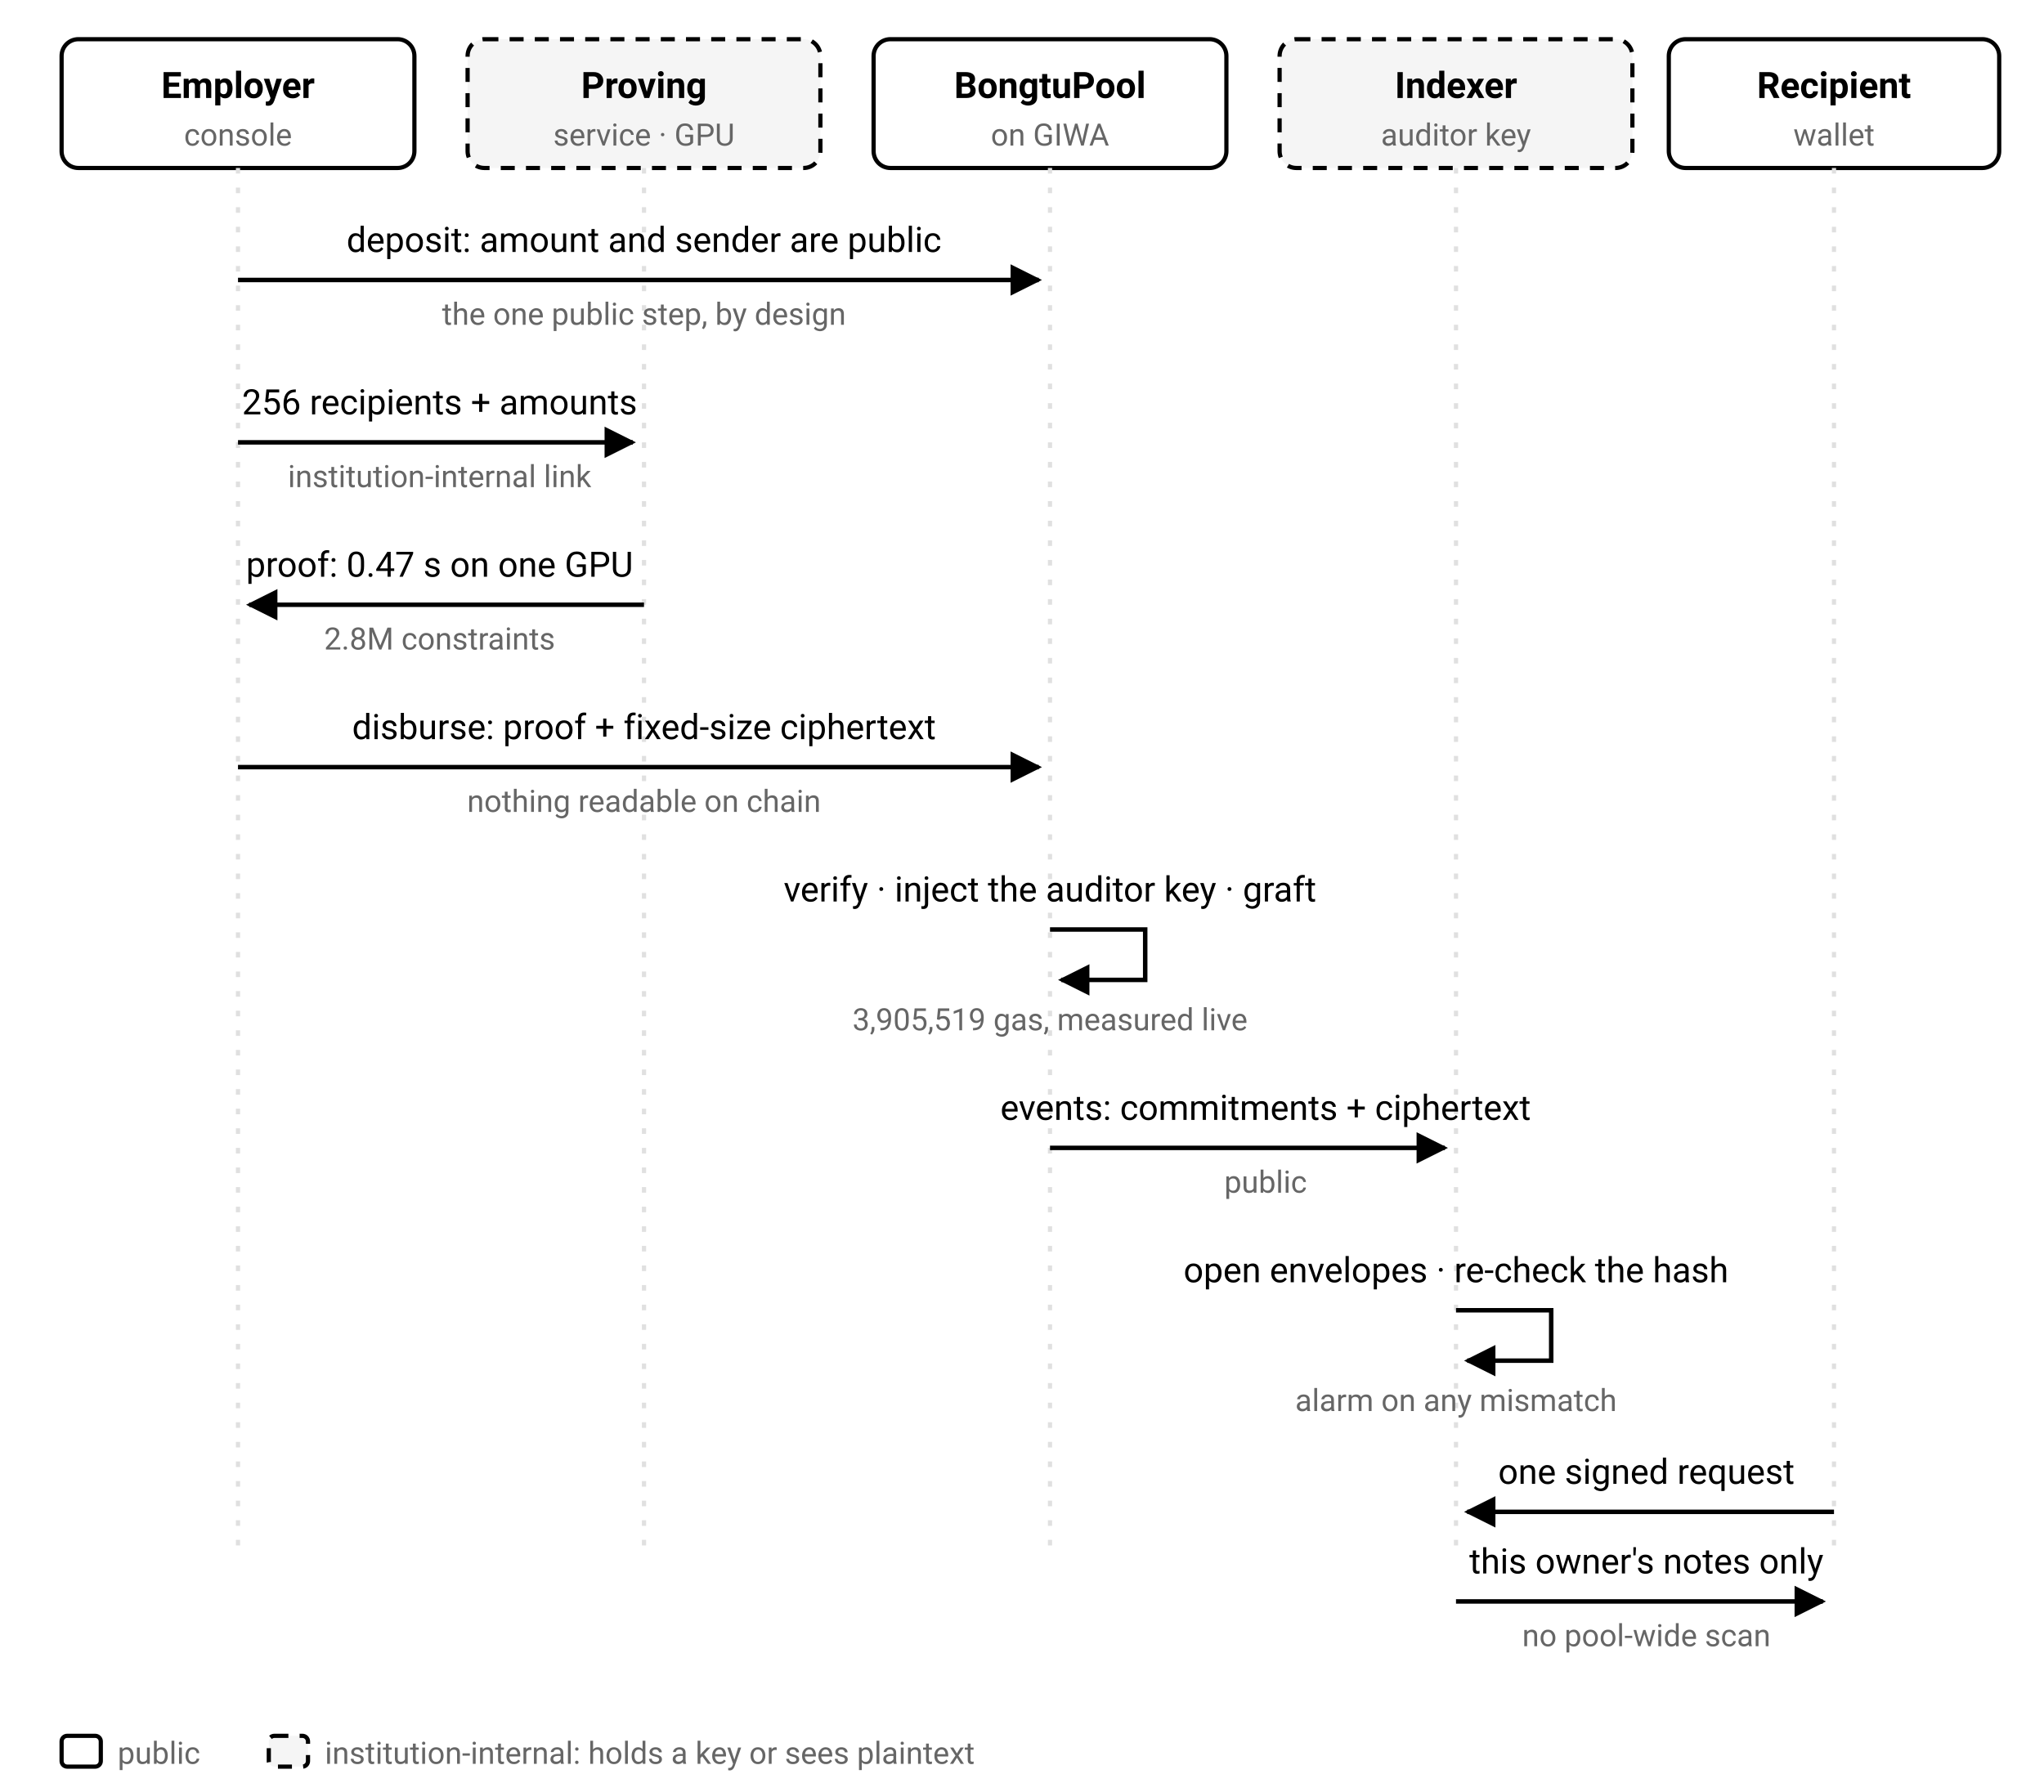
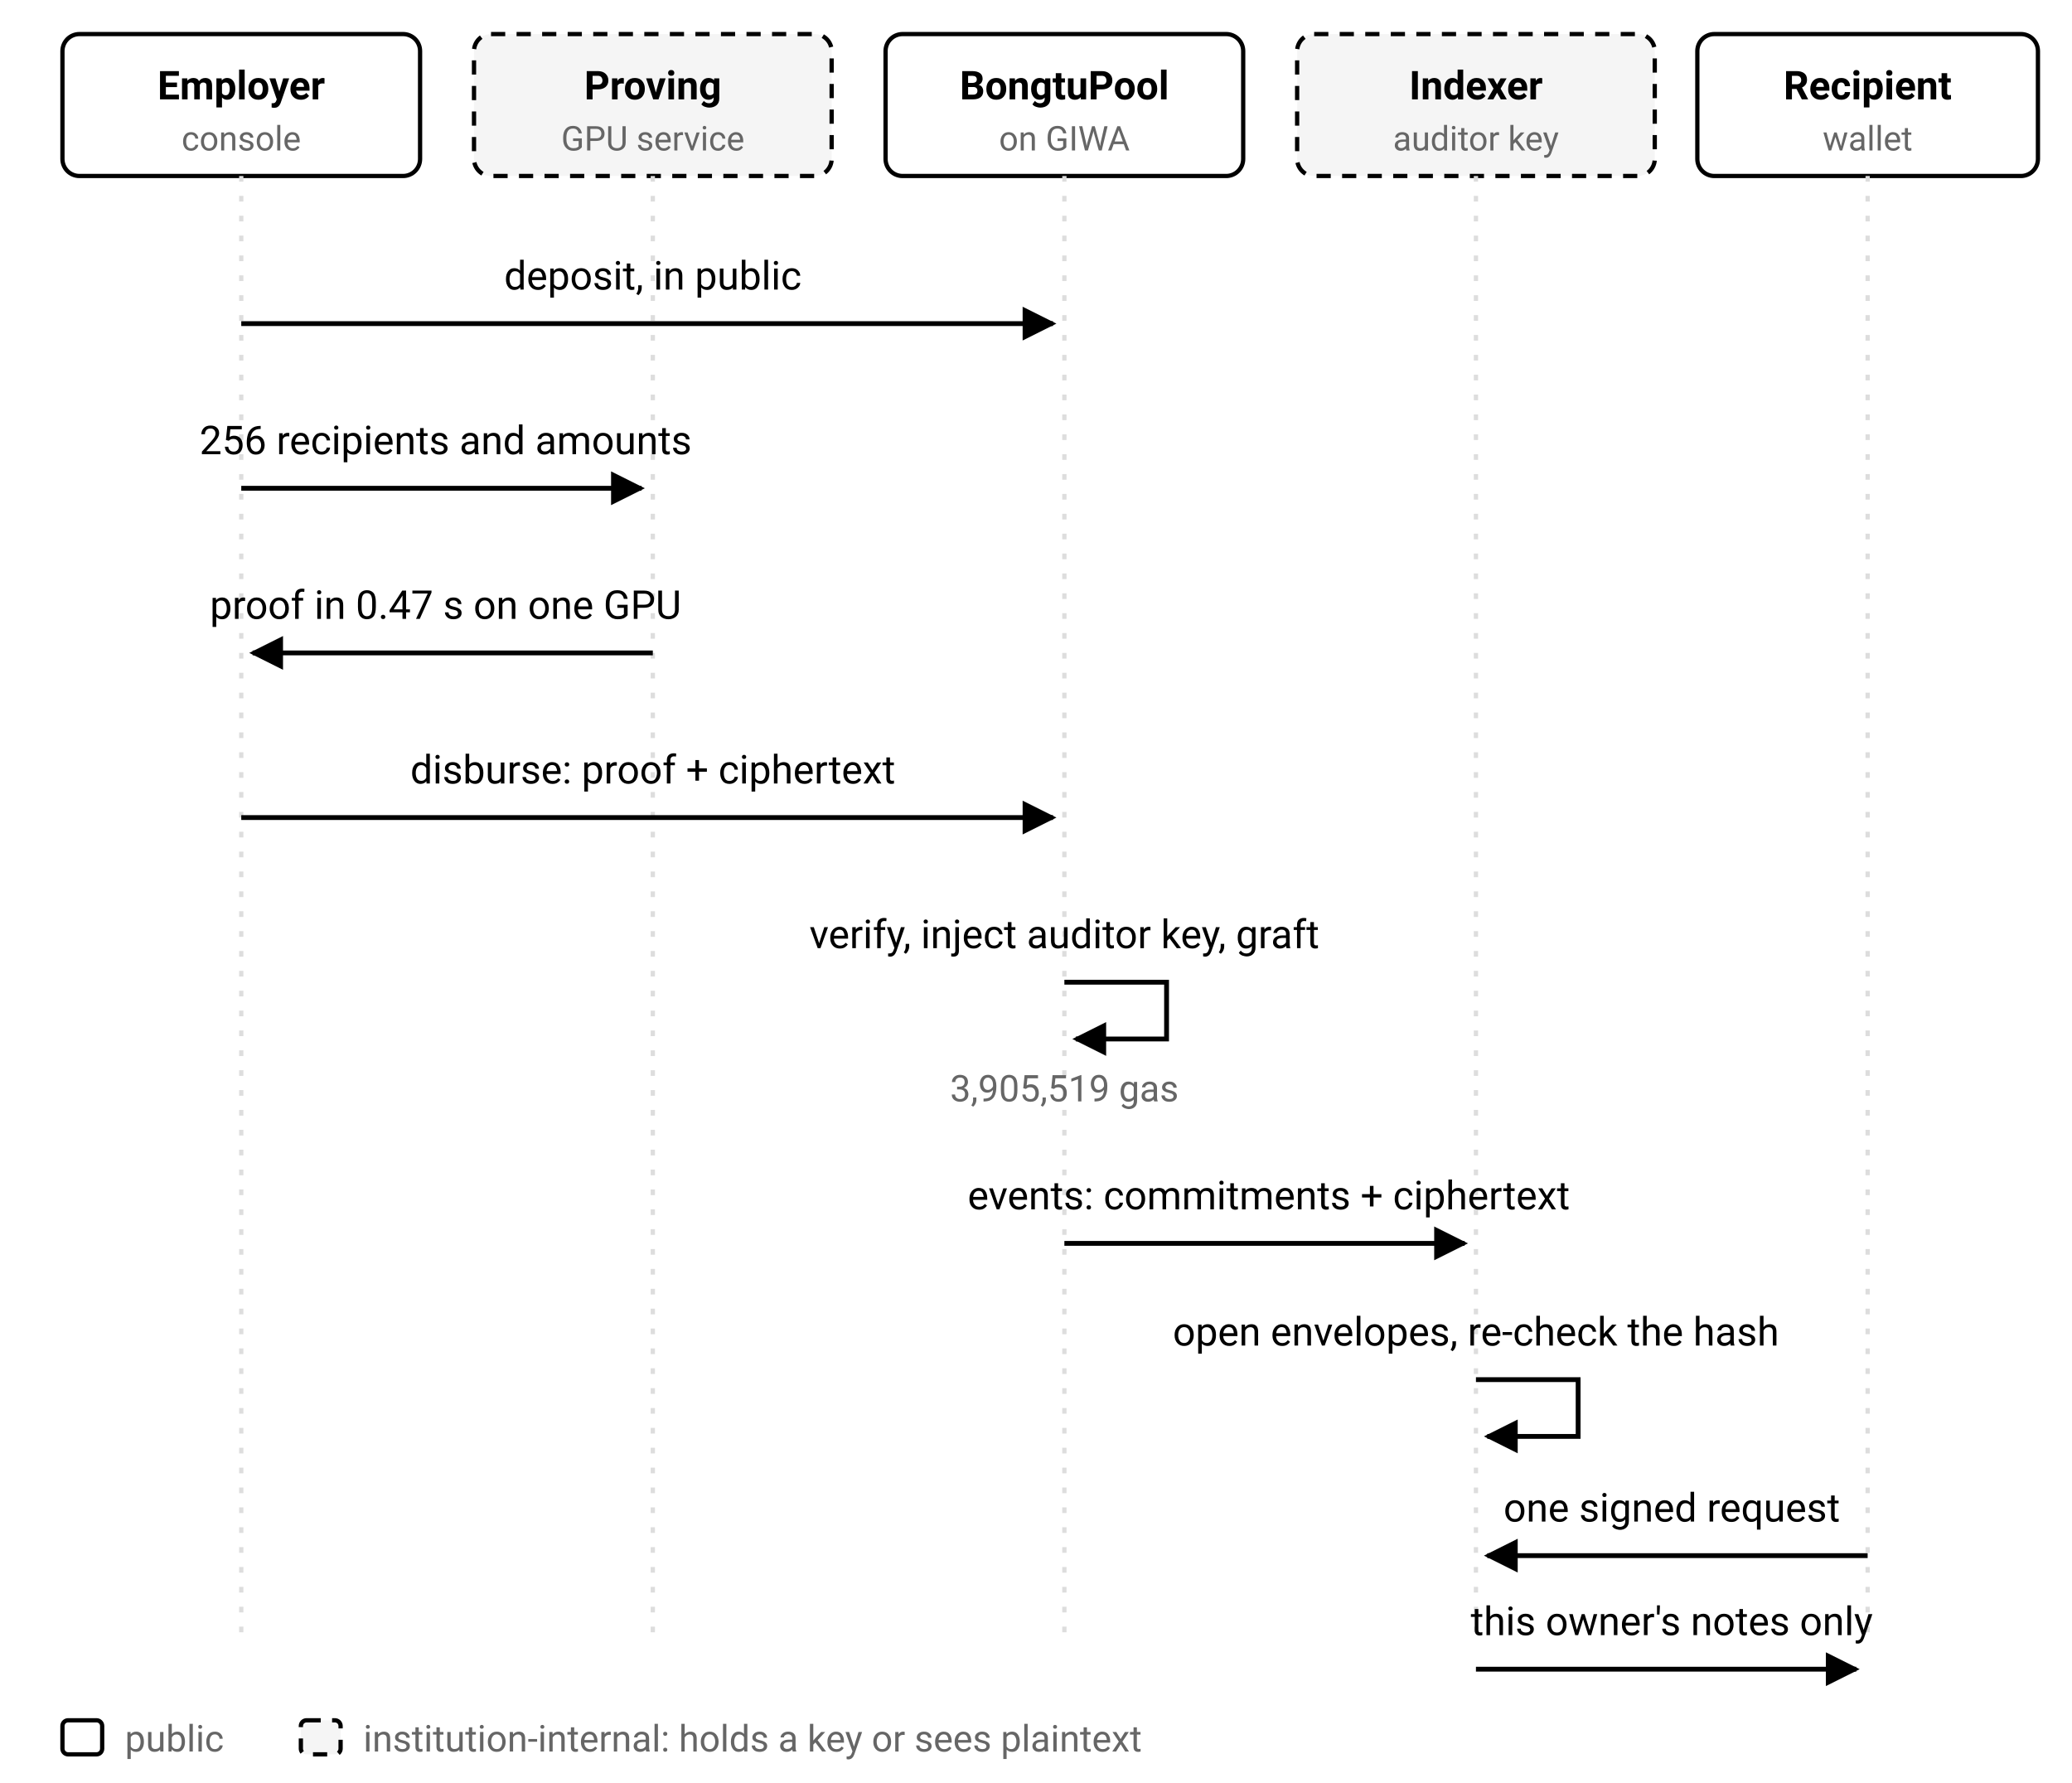
- <svg xmlns="http://www.w3.org/2000/svg" width="730" height="640" viewBox="0 0 730 640" font-family="-apple-system, 'Segoe UI', Roboto, Helvetica, Arial, sans-serif">
+ <svg xmlns="http://www.w3.org/2000/svg" width="730" height="628" viewBox="0 0 730 628" font-family="system-ui, -apple-system, 'Segoe UI', Roboto, sans-serif">
  <style>
    .box  { fill:none; stroke:#000; stroke-width:1.5; }
    .boxi { fill:#F5F5F5; stroke:#000; stroke-width:1.5; stroke-dasharray:5 4; }
-     .life { stroke:#E0E0E0; stroke-width:1.5; stroke-dasharray:2 5; }
-     .arrow { stroke:#000; stroke-width:1.6; fill:none; }
-     .h  { fill:#000; font-size:13px; font-weight:600; text-anchor:middle; }
-     .hs { fill:#666; font-size:11px; text-anchor:middle; }
-     .m  { fill:#000; font-size:12.5px; text-anchor:middle; }
-     .n  { fill:#666; font-size:11px; text-anchor:middle; }
-     .lg { fill:#666; font-size:11px; }
+     .life { stroke:#DDD; stroke-width:1.5; stroke-dasharray:2 5; }
+     .arrow { stroke:#000; stroke-width:1.7; fill:none; }
+     .h  { fill:#000; font-size:14px; font-weight:600; text-anchor:middle; }
+     .hs { fill:#666; font-size:12px; text-anchor:middle; }
+     .m  { fill:#000; font-size:14px; text-anchor:middle; }
+     .n  { fill:#666; font-size:13px; text-anchor:middle; }
+     .lg { fill:#666; font-size:13px; }
  </style>
  <defs>
    <marker id="b" viewBox="0 0 10 10" refX="9" refY="5" markerWidth="7" markerHeight="7" orient="auto-start-reverse">
      <path d="M0,0 L10,5 L0,10 z" fill="#000" />
    </marker>
  </defs>
-   <rect class="box" x="22" y="14" width="126" height="46" rx="6" />
-   <rect class="boxi" x="167" y="14" width="126" height="46" rx="6" />
-   <rect class="box" x="312" y="14" width="126" height="46" rx="6" />
-   <rect class="boxi" x="457" y="14" width="126" height="46" rx="6" />
-   <rect class="box" x="596" y="14" width="118" height="46" rx="6" />
+   <rect class="box" x="22" y="12" width="126" height="50" rx="6" />
+   <rect class="boxi" x="167" y="12" width="126" height="50" rx="6" />
+   <rect class="box" x="312" y="12" width="126" height="50" rx="6" />
+   <rect class="boxi" x="457" y="12" width="126" height="50" rx="6" />
+   <rect class="box" x="598" y="12" width="120" height="50" rx="6" />
  <text class="h" x="85" y="35">Employer</text>
-   <text class="hs" x="85" y="52">console</text>
+   <text class="hs" x="85" y="53">console</text>
  <text class="h" x="230" y="35">Proving</text>
-   <text class="hs" x="230" y="52">service · GPU</text>
+   <text class="hs" x="230" y="53">GPU service</text>
  <text class="h" x="375" y="35">BongtuPool</text>
-   <text class="hs" x="375" y="52">on GIWA</text>
+   <text class="hs" x="375" y="53">on GIWA</text>
  <text class="h" x="520" y="35">Indexer</text>
-   <text class="hs" x="520" y="52">auditor key</text>
-   <text class="h" x="655" y="35">Recipient</text>
-   <text class="hs" x="655" y="52">wallet</text>
-   <line class="life" x1="85" y1="60" x2="85" y2="556" />
-   <line class="life" x1="230" y1="60" x2="230" y2="556" />
-   <line class="life" x1="375" y1="60" x2="375" y2="556" />
-   <line class="life" x1="520" y1="60" x2="520" y2="556" />
-   <line class="life" x1="655" y1="60" x2="655" y2="556" />
-   <text class="m" x="230" y="90">deposit: amount and sender are public</text>
-   <line class="arrow" x1="85" y1="100" x2="371" y2="100" marker-end="url(#b)" />
-   <text class="n" x="230" y="116">the one public step, by design</text>
-   <text class="m" x="157" y="148">256 recipients + amounts</text>
-   <line class="arrow" x1="85" y1="158" x2="226" y2="158" marker-end="url(#b)" />
-   <text class="n" x="157" y="174">institution-internal link</text>
-   <text class="m" x="157" y="206">proof: 0.47 s on one GPU</text>
-   <line class="arrow" x1="230" y1="216" x2="89" y2="216" marker-end="url(#b)" />
-   <text class="n" x="157" y="232">2.8M constraints</text>
-   <text class="m" x="230" y="264">disburse: proof + fixed-size ciphertext</text>
-   <line class="arrow" x1="85" y1="274" x2="371" y2="274" marker-end="url(#b)" />
-   <text class="n" x="230" y="290">nothing readable on chain</text>
-   <text class="m" x="375" y="322">verify · inject the auditor key · graft</text>
-   <path class="arrow" d="M 375 332 h 34 v 18 h -30" marker-end="url(#b)" />
-   <text class="n" x="375" y="368">3,905,519 gas, measured live</text>
-   <text class="m" x="452" y="400">events: commitments + ciphertext</text>
-   <line class="arrow" x1="375" y1="410" x2="516" y2="410" marker-end="url(#b)" />
-   <text class="n" x="452" y="426">public</text>
-   <text class="m" x="520" y="458">open envelopes · re-check the hash</text>
-   <path class="arrow" d="M 520 468 h 34 v 18 h -30" marker-end="url(#b)" />
-   <text class="n" x="520" y="504">alarm on any mismatch</text>
-   <text class="m" x="588" y="530">one signed request</text>
-   <line class="arrow" x1="655" y1="540" x2="524" y2="540" marker-end="url(#b)" />
-   <text class="m" x="588" y="562">this owner's notes only</text>
-   <line class="arrow" x1="520" y1="572" x2="651" y2="572" marker-end="url(#b)" />
-   <text class="n" x="588" y="588">no pool-wide scan</text>
-   <rect class="box" x="22" y="620" width="14" height="11" rx="2" />
-   <text class="lg" x="42" y="630">public</text>
-   <rect class="boxi" x="96" y="620" width="14" height="11" rx="2" />
-   <text class="lg" x="116" y="630">institution-internal: holds a key or sees plaintext</text>
+   <text class="hs" x="520" y="53">auditor key</text>
+   <text class="h" x="658" y="35">Recipient</text>
+   <text class="hs" x="658" y="53">wallet</text>
+   <line class="life" x1="85" y1="62" x2="85" y2="576" />
+   <line class="life" x1="230" y1="62" x2="230" y2="576" />
+   <line class="life" x1="375" y1="62" x2="375" y2="576" />
+   <line class="life" x1="520" y1="62" x2="520" y2="576" />
+   <line class="life" x1="658" y1="62" x2="658" y2="576" />
+   <text class="m" x="230" y="102">deposit, in public</text>
+   <line class="arrow" x1="85" y1="114" x2="371" y2="114" marker-end="url(#b)" />
+   <text class="m" x="157" y="160">256 recipients and amounts</text>
+   <line class="arrow" x1="85" y1="172" x2="226" y2="172" marker-end="url(#b)" />
+   <text class="m" x="157" y="218">proof in 0.47 s on one GPU</text>
+   <line class="arrow" x1="230" y1="230" x2="89" y2="230" marker-end="url(#b)" />
+   <text class="m" x="230" y="276">disburse: proof + ciphertext</text>
+   <line class="arrow" x1="85" y1="288" x2="371" y2="288" marker-end="url(#b)" />
+   <text class="m" x="375" y="334">verify, inject auditor key, graft</text>
+   <path class="arrow" d="M 375 346 h 36 v 20 h -32" marker-end="url(#b)" />
+   <text class="n" x="375" y="388">3,905,519 gas</text>
+   <text class="m" x="447" y="426">events: commitments + ciphertext</text>
+   <line class="arrow" x1="375" y1="438" x2="516" y2="438" marker-end="url(#b)" />
+   <text class="m" x="520" y="474">open envelopes, re-check the hash</text>
+   <path class="arrow" d="M 520 486 h 36 v 20 h -32" marker-end="url(#b)" />
+   <text class="m" x="589" y="536">one signed request</text>
+   <line class="arrow" x1="658" y1="548" x2="524" y2="548" marker-end="url(#b)" />
+   <text class="m" x="589" y="576">this owner's notes only</text>
+   <line class="arrow" x1="520" y1="588" x2="654" y2="588" marker-end="url(#b)" />
+   <rect class="box" x="22" y="606" width="14" height="12" rx="2" />
+   <text class="lg" x="44" y="617">public</text>
+   <rect class="boxi" x="106" y="606" width="14" height="12" rx="2" />
+   <text class="lg" x="128" y="617">institution-internal: holds a key or sees plaintext</text>
</svg>
